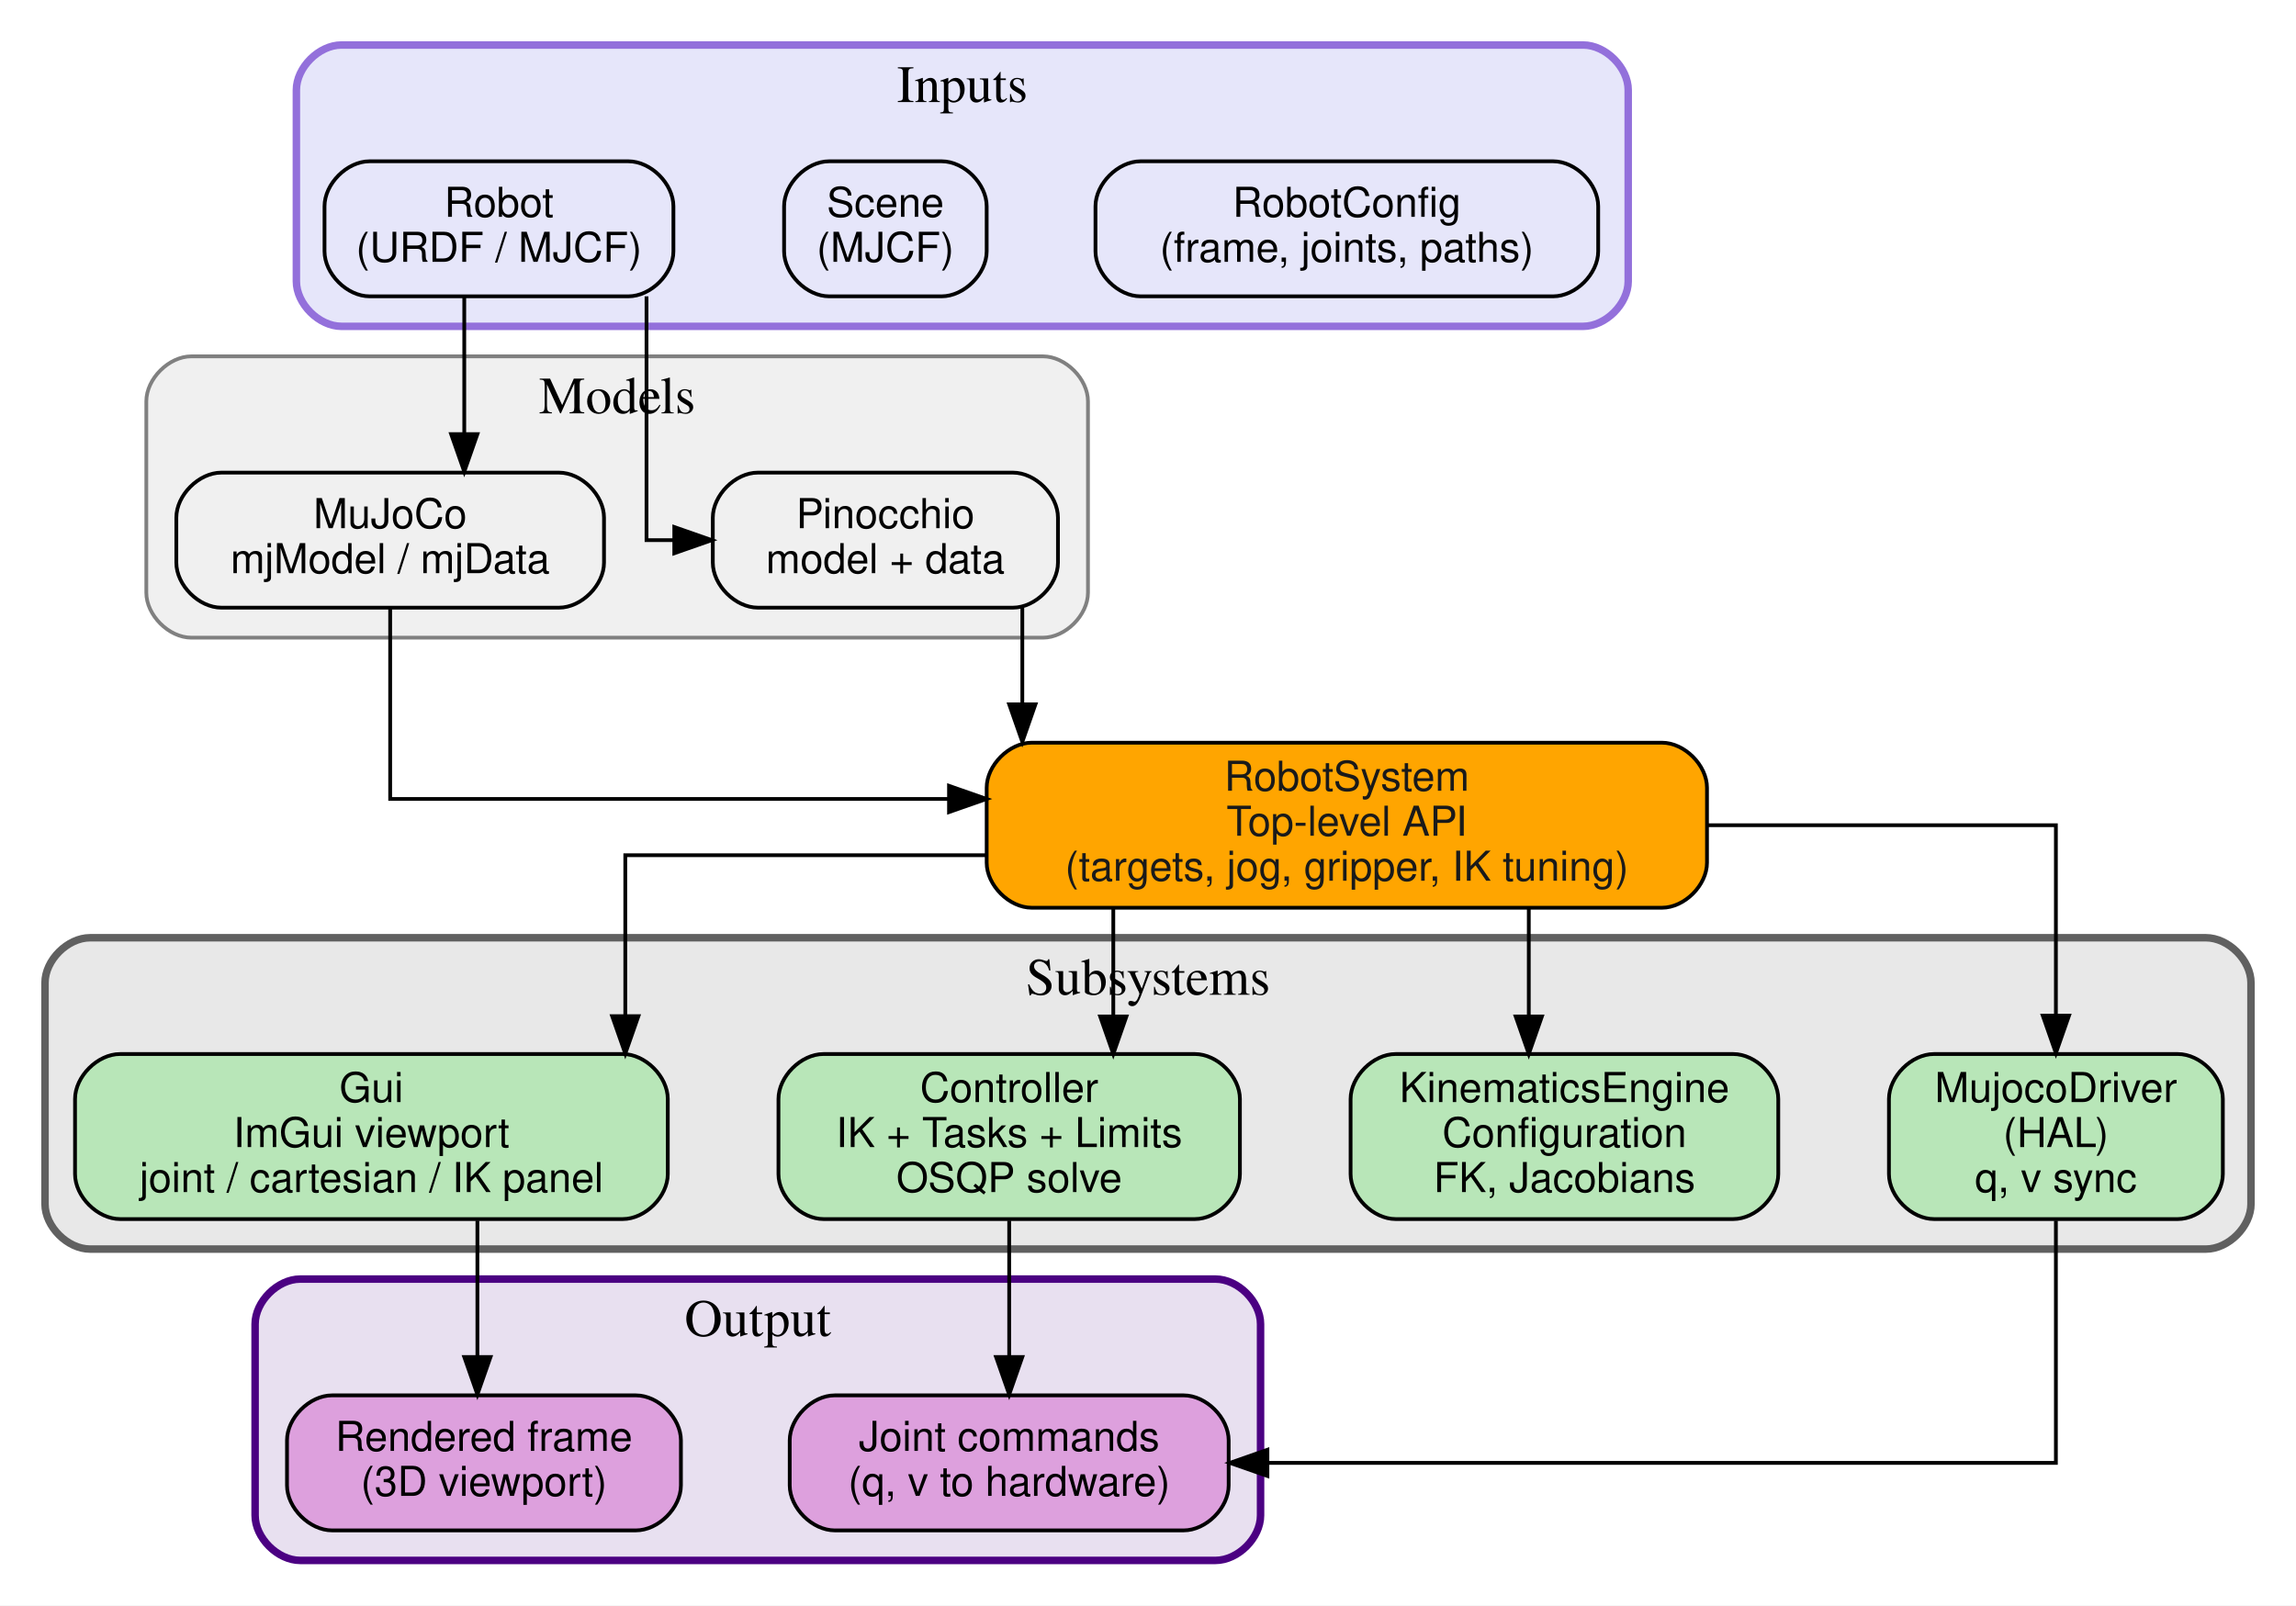
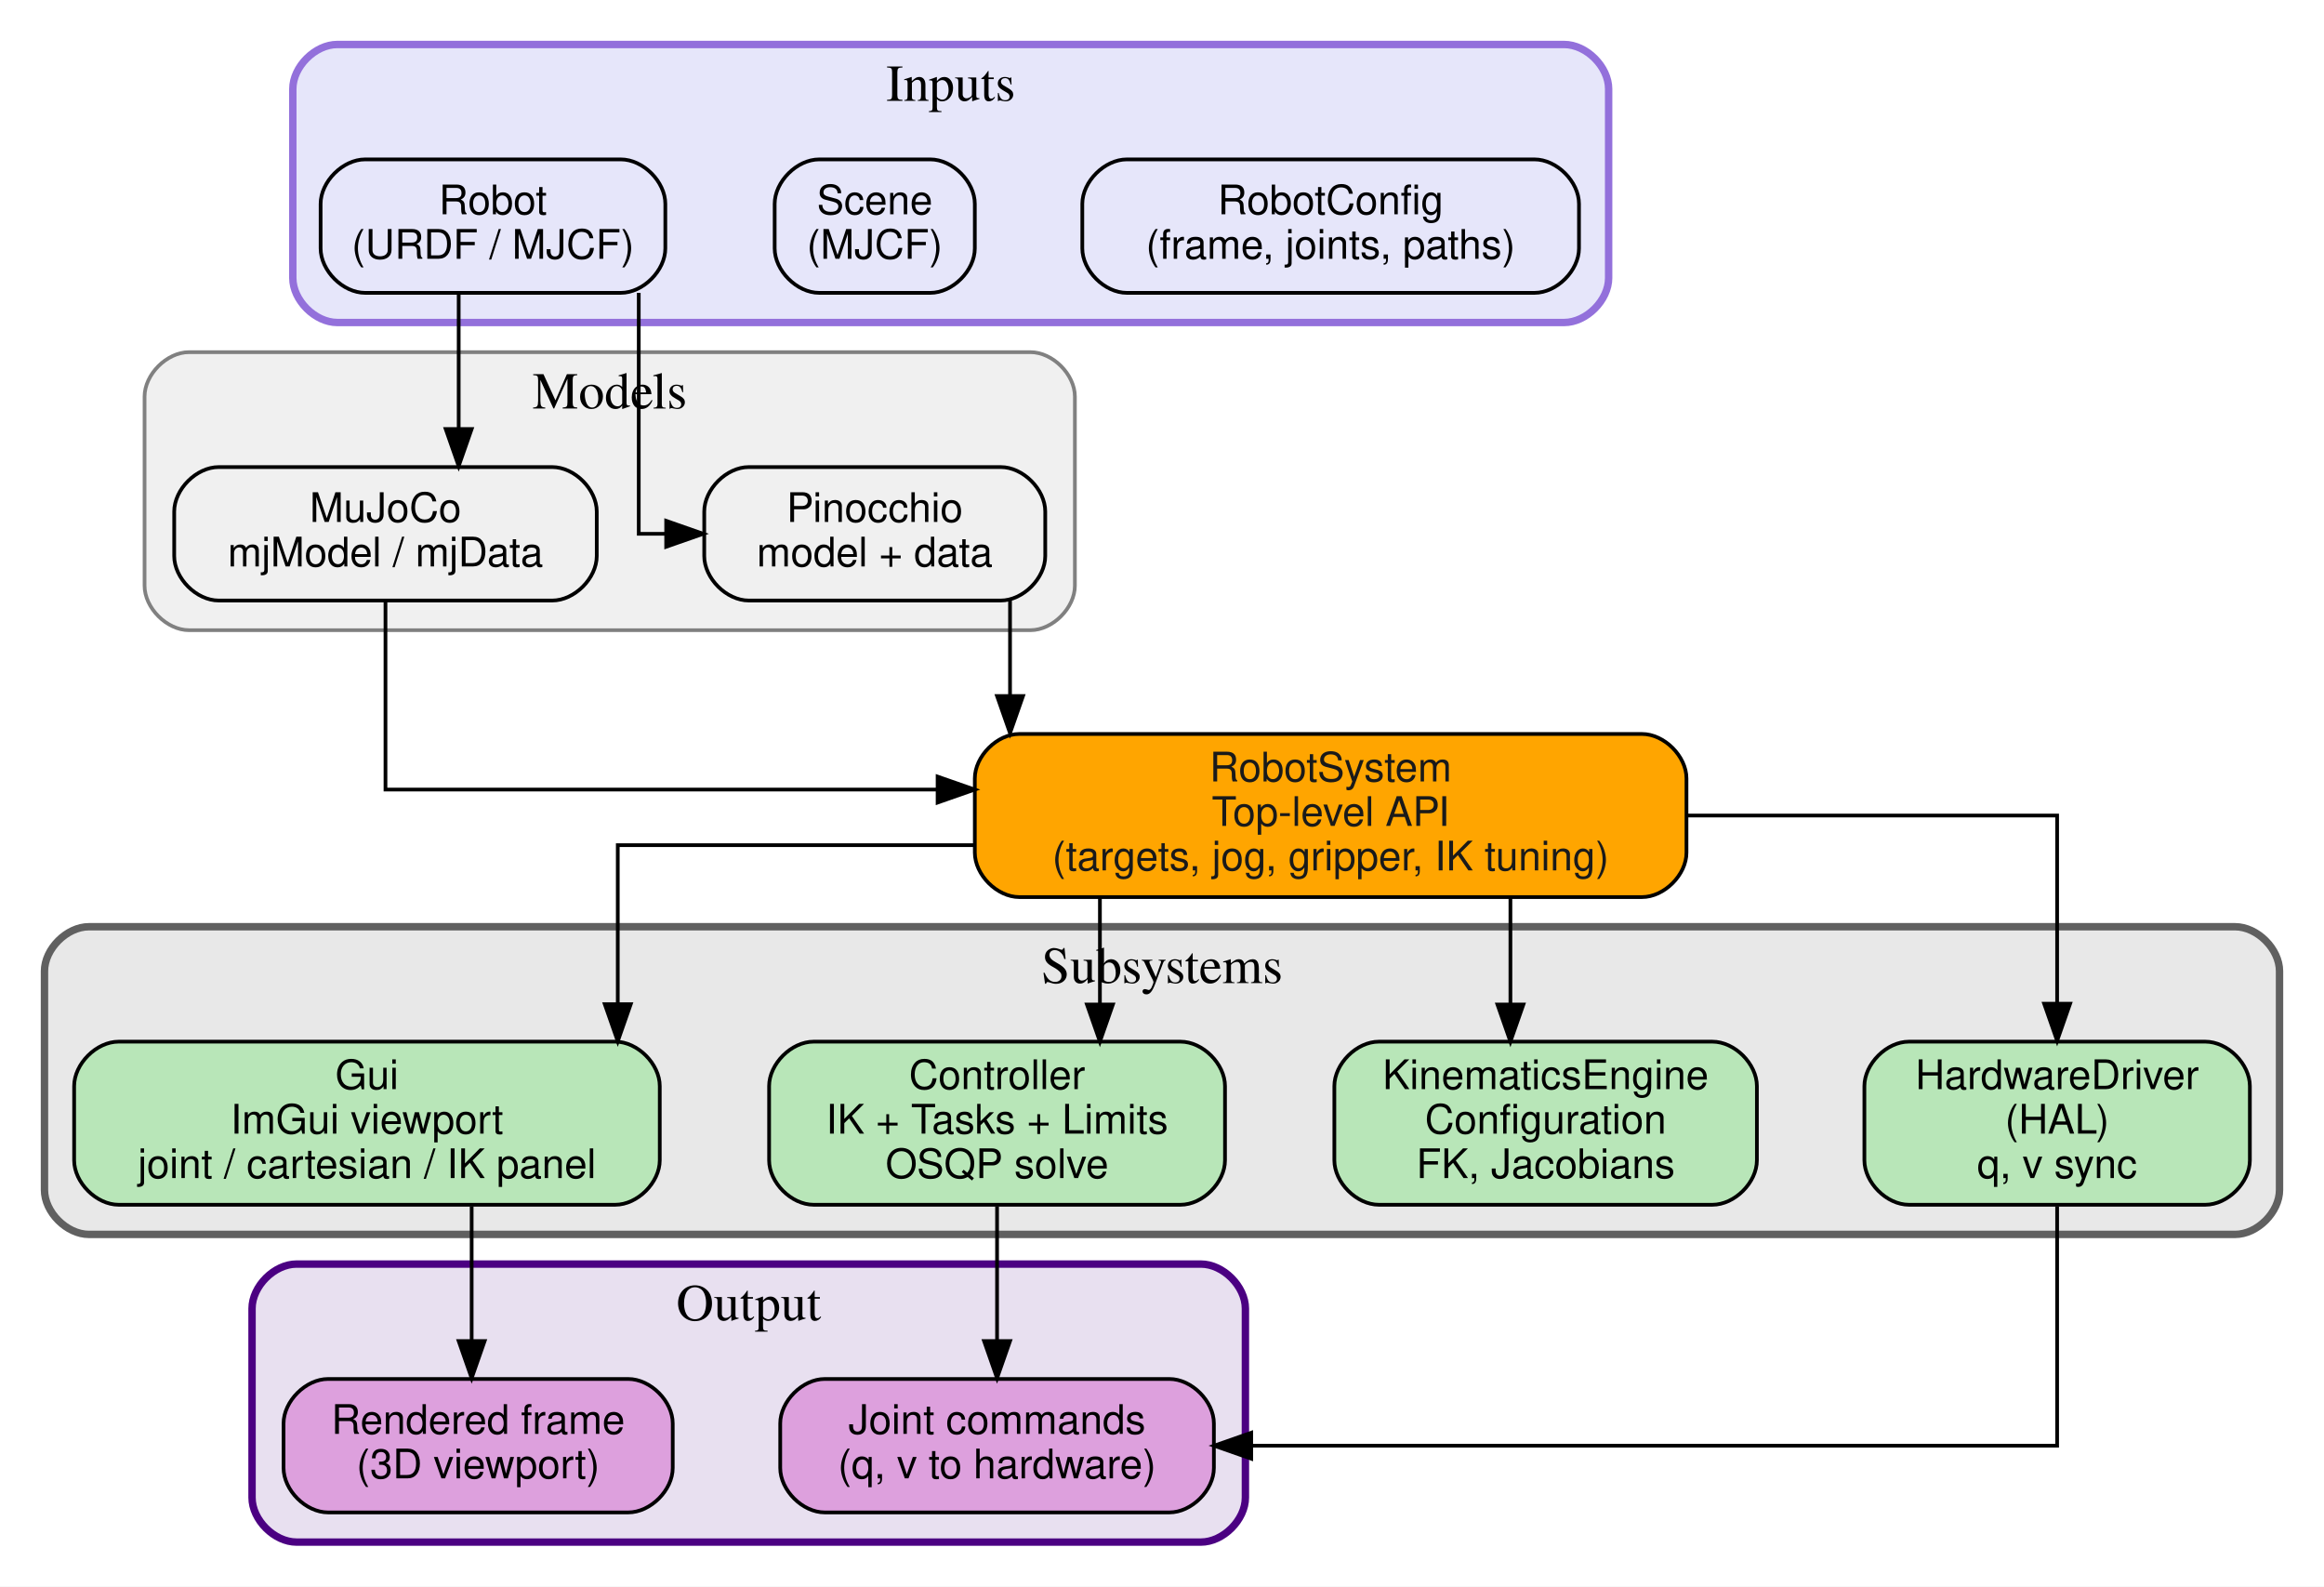
- <svg xmlns="http://www.w3.org/2000/svg" width="612pt" height="428pt" viewBox="0.00 0.00 612.00 428.00">
+ <svg xmlns="http://www.w3.org/2000/svg" width="627pt" height="428pt" viewBox="0.00 0.00 627.00 428.00">
  <g id="graph0" class="graph" transform="scale(1 1) rotate(0) translate(4 424)">
-     <polygon fill="white" stroke="transparent" points="-4,4 -4,-424 608,-424 608,4 -4,4" />
+     <polygon fill="white" stroke="transparent" points="-4,4 -4,-424 623,-424 623,4 -4,4" />
    <g id="clust1" class="cluster">
      <path fill="#e6e6fa" stroke="#9370db" stroke-width="2" d="M87,-337C87,-337 418,-337 418,-337 424,-337 430,-343 430,-349 430,-349 430,-400 430,-400 430,-406 424,-412 418,-412 418,-412 87,-412 87,-412 81,-412 75,-406 75,-400 75,-400 75,-349 75,-349 75,-343 81,-337 87,-337" />
      <text text-anchor="middle" x="252.5" y="-396.8" font-family="Times,serif" font-size="14.00">Inputs</text>
    </g>
    <g id="clust2" class="cluster">
      <path fill="#f0f0f0" stroke="#808080" d="M47,-254C47,-254 274,-254 274,-254 280,-254 286,-260 286,-266 286,-266 286,-317 286,-317 286,-323 280,-329 274,-329 274,-329 47,-329 47,-329 41,-329 35,-323 35,-317 35,-317 35,-266 35,-266 35,-260 41,-254 47,-254" />
      <text text-anchor="middle" x="160.5" y="-313.8" font-family="Times,serif" font-size="14.00">Models</text>
    </g>
    <g id="clust3" class="cluster">
-       <path fill="#e8e8e8" stroke="#606060" stroke-width="2" d="M20,-91C20,-91 584,-91 584,-91 590,-91 596,-97 596,-103 596,-103 596,-162 596,-162 596,-168 590,-174 584,-174 584,-174 20,-174 20,-174 14,-174 8,-168 8,-162 8,-162 8,-103 8,-103 8,-97 14,-91 20,-91" />
-       <text text-anchor="middle" x="302" y="-158.8" font-family="Times,serif" font-size="14.00">Subsystems</text>
+       <path fill="#e8e8e8" stroke="#606060" stroke-width="2" d="M20,-91C20,-91 599,-91 599,-91 605,-91 611,-97 611,-103 611,-103 611,-162 611,-162 611,-168 605,-174 599,-174 599,-174 20,-174 20,-174 14,-174 8,-168 8,-162 8,-162 8,-103 8,-103 8,-97 14,-91 20,-91" />
+       <text text-anchor="middle" x="309.5" y="-158.8" font-family="Times,serif" font-size="14.00">Subsystems</text>
    </g>
    <g id="clust4" class="cluster">
      <path fill="#e8e0f0" stroke="#4b0082" stroke-width="2" d="M76,-8C76,-8 320,-8 320,-8 326,-8 332,-14 332,-20 332,-20 332,-71 332,-71 332,-77 326,-83 320,-83 320,-83 76,-83 76,-83 70,-83 64,-77 64,-71 64,-71 64,-20 64,-20 64,-14 70,-8 76,-8" />
      <text text-anchor="middle" x="198" y="-67.8" font-family="Times,serif" font-size="14.00">Output</text>
    </g>
    <g id="node1" class="node">
      <path fill="#e6e6fa" stroke="black" d="M247,-381C247,-381 217,-381 217,-381 211,-381 205,-375 205,-369 205,-369 205,-357 205,-357 205,-351 211,-345 217,-345 217,-345 247,-345 247,-345 253,-345 259,-351 259,-357 259,-357 259,-369 259,-369 259,-375 253,-381 247,-381" />
      <text text-anchor="middle" x="232" y="-366.2" font-family="Helvetica,sans-Serif" font-size="11.00">Scene</text>
      <text text-anchor="middle" x="232" y="-354.2" font-family="Helvetica,sans-Serif" font-size="11.00">(MJCF)</text>
    </g>
    <g id="node4" class="node">
      <path fill="#f0f0f0" stroke="black" d="M266,-298C266,-298 198,-298 198,-298 192,-298 186,-292 186,-286 186,-286 186,-274 186,-274 186,-268 192,-262 198,-262 198,-262 266,-262 266,-262 272,-262 278,-268 278,-274 278,-274 278,-286 278,-286 278,-292 272,-298 266,-298" />
      <text text-anchor="middle" x="232" y="-283.2" font-family="Helvetica,sans-Serif" font-size="11.00">Pinocchio</text>
      <text text-anchor="middle" x="232" y="-271.2" font-family="Helvetica,sans-Serif" font-size="11.00">model + data</text>
    </g>
    <g id="node2" class="node">
      <path fill="#e6e6fa" stroke="black" d="M163.5,-381C163.5,-381 94.5,-381 94.5,-381 88.5,-381 82.5,-375 82.5,-369 82.5,-369 82.5,-357 82.5,-357 82.5,-351 88.5,-345 94.5,-345 94.5,-345 163.5,-345 163.5,-345 169.5,-345 175.5,-351 175.5,-357 175.5,-357 175.5,-369 175.5,-369 175.5,-375 169.5,-381 163.5,-381" />
      <text text-anchor="middle" x="129" y="-366.2" font-family="Helvetica,sans-Serif" font-size="11.00">Robot</text>
      <text text-anchor="middle" x="129" y="-354.2" font-family="Helvetica,sans-Serif" font-size="11.00">(URDF / MJCF)</text>
    </g>
    <g id="edge2" class="edge">
      <path fill="none" stroke="black" d="M168.33,-344.99C168.33,-320.58 168.33,-280 168.33,-280 168.33,-280 175.73,-280 175.73,-280" />
      <polygon fill="black" stroke="black" points="175.73,-283.5 185.73,-280 175.73,-276.5 175.73,-283.5" />
    </g>
    <g id="node5" class="node">
      <path fill="#f0f0f0" stroke="black" d="M145,-298C145,-298 55,-298 55,-298 49,-298 43,-292 43,-286 43,-286 43,-274 43,-274 43,-268 49,-262 55,-262 55,-262 145,-262 145,-262 151,-262 157,-268 157,-274 157,-274 157,-286 157,-286 157,-292 151,-298 145,-298" />
      <text text-anchor="middle" x="100" y="-283.2" font-family="Helvetica,sans-Serif" font-size="11.00">MuJoCo</text>
      <text text-anchor="middle" x="100" y="-271.2" font-family="Helvetica,sans-Serif" font-size="11.00">mjModel / mjData</text>
    </g>
    <g id="edge3" class="edge">
      <path fill="none" stroke="black" d="M119.75,-344.99C119.75,-344.99 119.75,-308.26 119.75,-308.26" />
      <polygon fill="black" stroke="black" points="123.25,-308.26 119.75,-298.26 116.25,-308.26 123.25,-308.26" />
    </g>
    <g id="node3" class="node">
      <path fill="#e6e6fa" stroke="black" d="M410,-381C410,-381 300,-381 300,-381 294,-381 288,-375 288,-369 288,-369 288,-357 288,-357 288,-351 294,-345 300,-345 300,-345 410,-345 410,-345 416,-345 422,-351 422,-357 422,-357 422,-369 422,-369 422,-375 416,-381 410,-381" />
      <text text-anchor="middle" x="355" y="-366.2" font-family="Helvetica,sans-Serif" font-size="11.00">RobotConfig</text>
      <text text-anchor="middle" x="355" y="-354.2" font-family="Helvetica,sans-Serif" font-size="11.00">(frame, joints, paths)</text>
    </g>
    <g id="node6" class="node">
      <path fill="#ffa500" stroke="black" d="M439,-226C439,-226 271,-226 271,-226 265,-226 259,-220 259,-214 259,-214 259,-194 259,-194 259,-188 265,-182 271,-182 271,-182 439,-182 439,-182 445,-182 451,-188 451,-194 451,-194 451,-214 451,-214 451,-220 445,-226 439,-226" />
      <text text-anchor="middle" x="355" y="-213.2" font-family="Helvetica,sans-Serif" font-size="11.00" fill="#1a1a1a">RobotSystem</text>
      <text text-anchor="middle" x="355" y="-201.2" font-family="Helvetica,sans-Serif" font-size="11.00" fill="#1a1a1a">Top-level API</text>
      <text text-anchor="middle" x="355" y="-189.2" font-family="Helvetica,sans-Serif" font-size="11.00" fill="#1a1a1a">(targets, jog, gripper, IK tuning)</text>
    </g>
    <g id="edge5" class="edge">
      <path fill="none" stroke="black" d="M268.5,-261.99C268.5,-261.99 268.5,-236.23 268.5,-236.23" />
      <polygon fill="black" stroke="black" points="272,-236.23 268.5,-226.23 265,-236.23 272,-236.23" />
    </g>
    <g id="edge6" class="edge">
      <path fill="none" stroke="black" d="M100,-261.87C100,-241.43 100,-211 100,-211 100,-211 248.96,-211 248.96,-211" />
      <polygon fill="black" stroke="black" points="248.96,-214.5 258.96,-211 248.96,-207.5 248.96,-214.5" />
    </g>
    <g id="node7" class="node">
-       <path fill="#b8e6b8" stroke="black" d="M576.5,-143C576.5,-143 511.5,-143 511.5,-143 505.5,-143 499.5,-137 499.5,-131 499.5,-131 499.5,-111 499.5,-111 499.5,-105 505.5,-99 511.5,-99 511.5,-99 576.5,-99 576.5,-99 582.5,-99 588.5,-105 588.5,-111 588.5,-111 588.5,-131 588.5,-131 588.5,-137 582.5,-143 576.5,-143" />
-       <text text-anchor="middle" x="544" y="-130.2" font-family="Helvetica,sans-Serif" font-size="11.00">MujocoDriver</text>
-       <text text-anchor="middle" x="544" y="-118.2" font-family="Helvetica,sans-Serif" font-size="11.00">(HAL)</text>
-       <text text-anchor="middle" x="544" y="-106.2" font-family="Helvetica,sans-Serif" font-size="11.00">q, v sync</text>
+       <path fill="#b8e6b8" stroke="black" d="M591,-143C591,-143 511,-143 511,-143 505,-143 499,-137 499,-131 499,-131 499,-111 499,-111 499,-105 505,-99 511,-99 511,-99 591,-99 591,-99 597,-99 603,-105 603,-111 603,-111 603,-131 603,-131 603,-137 597,-143 591,-143" />
+       <text text-anchor="middle" x="551" y="-130.2" font-family="Helvetica,sans-Serif" font-size="11.00">HardwareDriver</text>
+       <text text-anchor="middle" x="551" y="-118.2" font-family="Helvetica,sans-Serif" font-size="11.00">(HAL)</text>
+       <text text-anchor="middle" x="551" y="-106.2" font-family="Helvetica,sans-Serif" font-size="11.00">q, v sync</text>
    </g>
    <g id="edge7" class="edge">
-       <path fill="none" stroke="black" d="M451.16,-204C497.85,-204 544,-204 544,-204 544,-204 544,-153.24 544,-153.24" />
-       <polygon fill="black" stroke="black" points="547.5,-153.24 544,-143.24 540.5,-153.24 547.5,-153.24" />
+       <path fill="none" stroke="black" d="M451.28,-204C500.84,-204 551,-204 551,-204 551,-204 551,-153.24 551,-153.24" />
+       <polygon fill="black" stroke="black" points="554.5,-153.24 551,-143.24 547.5,-153.24 554.5,-153.24" />
    </g>
    <g id="node8" class="node">
      <path fill="#b8e6b8" stroke="black" d="M458,-143C458,-143 368,-143 368,-143 362,-143 356,-137 356,-131 356,-131 356,-111 356,-111 356,-105 362,-99 368,-99 368,-99 458,-99 458,-99 464,-99 470,-105 470,-111 470,-111 470,-131 470,-131 470,-137 464,-143 458,-143" />
      <text text-anchor="middle" x="413" y="-130.2" font-family="Helvetica,sans-Serif" font-size="11.00">KinematicsEngine</text>
      <text text-anchor="middle" x="413" y="-118.2" font-family="Helvetica,sans-Serif" font-size="11.00">Configuration</text>
      <text text-anchor="middle" x="413" y="-106.2" font-family="Helvetica,sans-Serif" font-size="11.00">FK, Jacobians</text>
    </g>
    <g id="edge8" class="edge">
      <path fill="none" stroke="black" d="M403.5,-181.76C403.5,-181.76 403.5,-153.02 403.5,-153.02" />
      <polygon fill="black" stroke="black" points="407,-153.02 403.5,-143.02 400,-153.02 407,-153.02" />
    </g>
    <g id="node9" class="node">
      <path fill="#b8e6b8" stroke="black" d="M314.5,-143C314.5,-143 215.5,-143 215.5,-143 209.5,-143 203.5,-137 203.5,-131 203.5,-131 203.5,-111 203.5,-111 203.5,-105 209.5,-99 215.5,-99 215.5,-99 314.5,-99 314.5,-99 320.5,-99 326.5,-105 326.5,-111 326.5,-111 326.5,-131 326.5,-131 326.5,-137 320.5,-143 314.5,-143" />
      <text text-anchor="middle" x="265" y="-130.2" font-family="Helvetica,sans-Serif" font-size="11.00">Controller</text>
      <text text-anchor="middle" x="265" y="-118.2" font-family="Helvetica,sans-Serif" font-size="11.00">IK + Tasks + Limits</text>
      <text text-anchor="middle" x="265" y="-106.2" font-family="Helvetica,sans-Serif" font-size="11.00">OSQP solve</text>
    </g>
    <g id="edge9" class="edge">
      <path fill="none" stroke="black" d="M292.75,-181.76C292.75,-181.76 292.75,-153.02 292.75,-153.02" />
      <polygon fill="black" stroke="black" points="296.25,-153.02 292.75,-143.02 289.25,-153.02 296.25,-153.02" />
    </g>
    <g id="node10" class="node">
      <path fill="#b8e6b8" stroke="black" d="M162,-143C162,-143 28,-143 28,-143 22,-143 16,-137 16,-131 16,-131 16,-111 16,-111 16,-105 22,-99 28,-99 28,-99 162,-99 162,-99 168,-99 174,-105 174,-111 174,-111 174,-131 174,-131 174,-137 168,-143 162,-143" />
      <text text-anchor="middle" x="95" y="-130.2" font-family="Helvetica,sans-Serif" font-size="11.00">Gui</text>
      <text text-anchor="middle" x="95" y="-118.2" font-family="Helvetica,sans-Serif" font-size="11.00">ImGui viewport</text>
      <text text-anchor="middle" x="95" y="-106.2" font-family="Helvetica,sans-Serif" font-size="11.00">joint / cartesian / IK panel</text>
    </g>
    <g id="edge10" class="edge">
      <path fill="none" stroke="black" d="M258.83,-196C210.75,-196 162.67,-196 162.67,-196 162.67,-196 162.67,-153.1 162.67,-153.1" />
      <polygon fill="black" stroke="black" points="166.17,-153.1 162.67,-143.1 159.17,-153.1 166.17,-153.1" />
    </g>
    <g id="node11" class="node">
      <path fill="#dda0dd" stroke="black" d="M311.5,-52C311.5,-52 218.5,-52 218.5,-52 212.5,-52 206.5,-46 206.5,-40 206.5,-40 206.5,-28 206.5,-28 206.5,-22 212.5,-16 218.5,-16 218.5,-16 311.5,-16 311.5,-16 317.5,-16 323.5,-22 323.5,-28 323.5,-28 323.5,-40 323.5,-40 323.5,-46 317.5,-52 311.5,-52" />
      <text text-anchor="middle" x="265" y="-37.2" font-family="Helvetica,sans-Serif" font-size="11.00">Joint commands</text>
      <text text-anchor="middle" x="265" y="-25.2" font-family="Helvetica,sans-Serif" font-size="11.00">(q, v to hardware)</text>
    </g>
    <g id="edge11" class="edge">
-       <path fill="none" stroke="black" d="M544,-98.6C544,-72.82 544,-34 544,-34 544,-34 333.83,-34 333.83,-34" />
-       <polygon fill="black" stroke="black" points="333.83,-30.5 323.83,-34 333.83,-37.5 333.83,-30.5" />
+       <path fill="none" stroke="black" d="M551,-98.6C551,-72.82 551,-34 551,-34 551,-34 333.57,-34 333.57,-34" />
+       <polygon fill="black" stroke="black" points="333.57,-30.5 323.57,-34 333.57,-37.5 333.57,-30.5" />
    </g>
    <g id="edge12" class="edge">
      <path fill="none" stroke="black" d="M265,-98.6C265,-98.6 265,-62.23 265,-62.23" />
      <polygon fill="black" stroke="black" points="268.5,-62.23 265,-52.23 261.5,-62.23 268.5,-62.23" />
    </g>
    <g id="node12" class="node">
      <path fill="#dda0dd" stroke="black" d="M165.5,-52C165.5,-52 84.5,-52 84.5,-52 78.5,-52 72.5,-46 72.5,-40 72.5,-40 72.5,-28 72.5,-28 72.5,-22 78.5,-16 84.5,-16 84.5,-16 165.5,-16 165.5,-16 171.5,-16 177.5,-22 177.5,-28 177.5,-28 177.5,-40 177.5,-40 177.5,-46 171.5,-52 165.5,-52" />
      <text text-anchor="middle" x="125" y="-37.2" font-family="Helvetica,sans-Serif" font-size="11.00">Rendered frame</text>
      <text text-anchor="middle" x="125" y="-25.2" font-family="Helvetica,sans-Serif" font-size="11.00">(3D viewport)</text>
    </g>
    <g id="edge13" class="edge">
      <path fill="none" stroke="black" d="M123.25,-98.6C123.25,-98.6 123.25,-62.23 123.25,-62.23" />
      <polygon fill="black" stroke="black" points="126.75,-62.23 123.25,-52.23 119.75,-62.23 126.75,-62.23" />
    </g>
  </g>
</svg>
